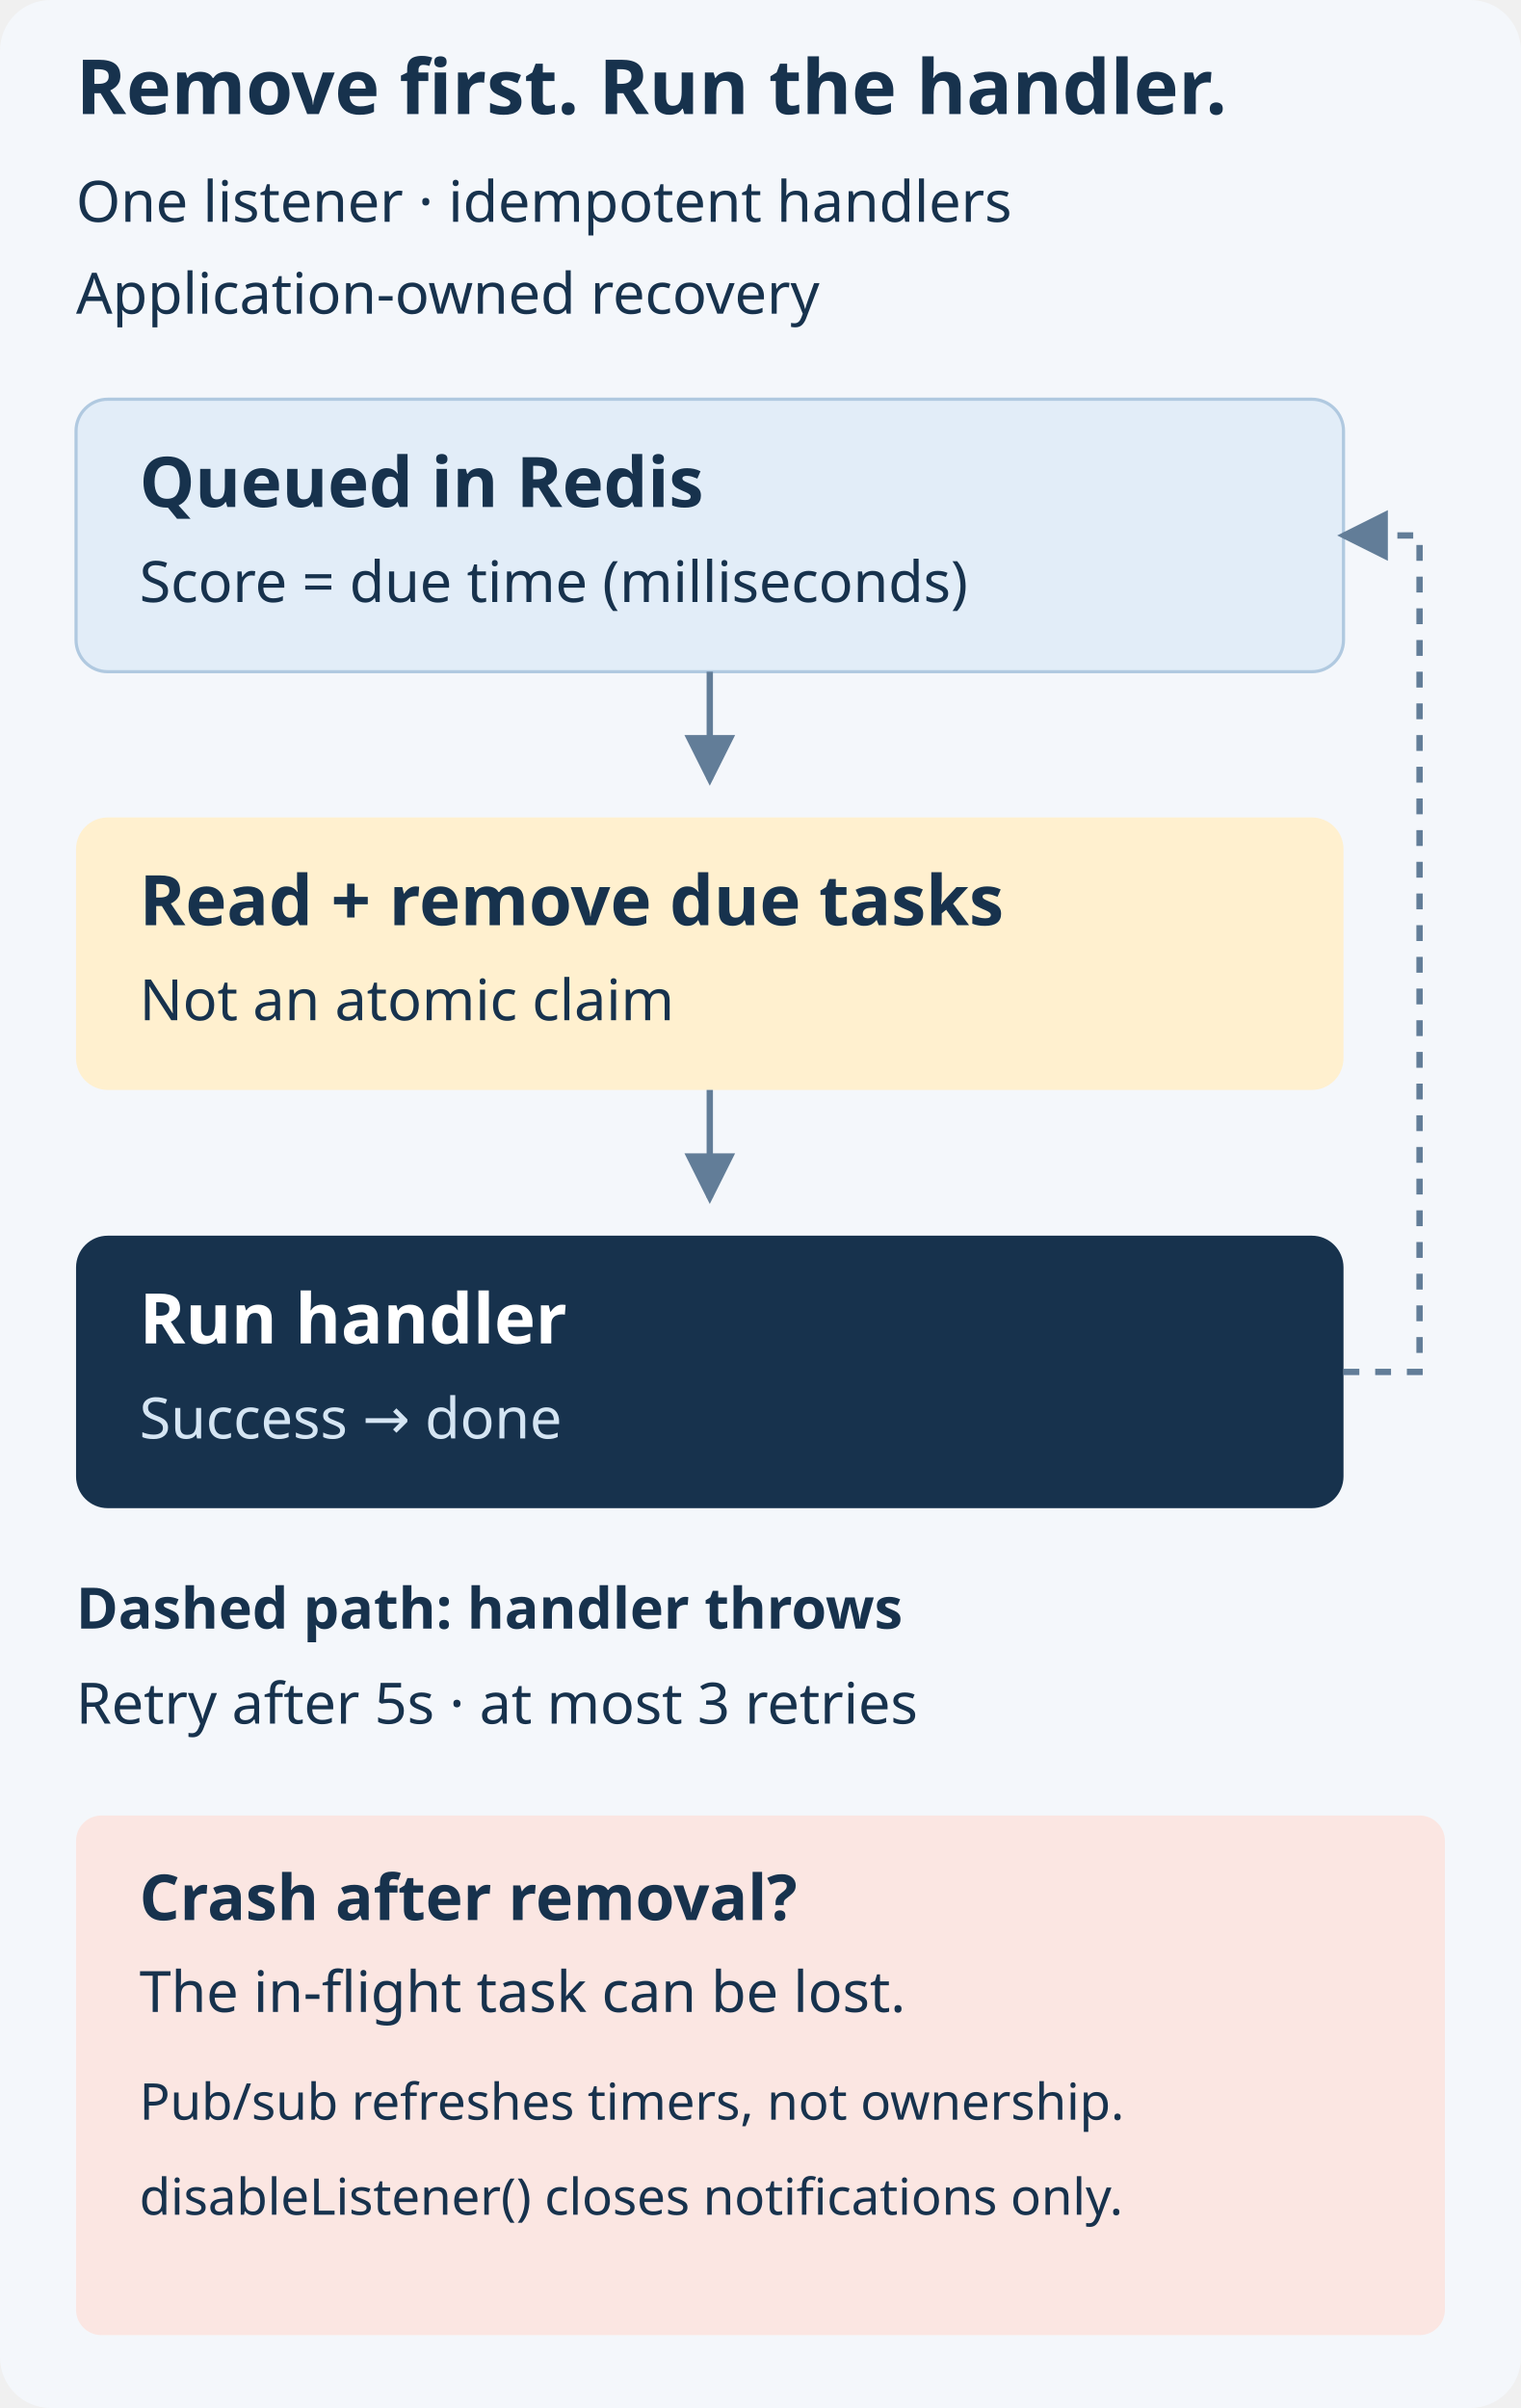
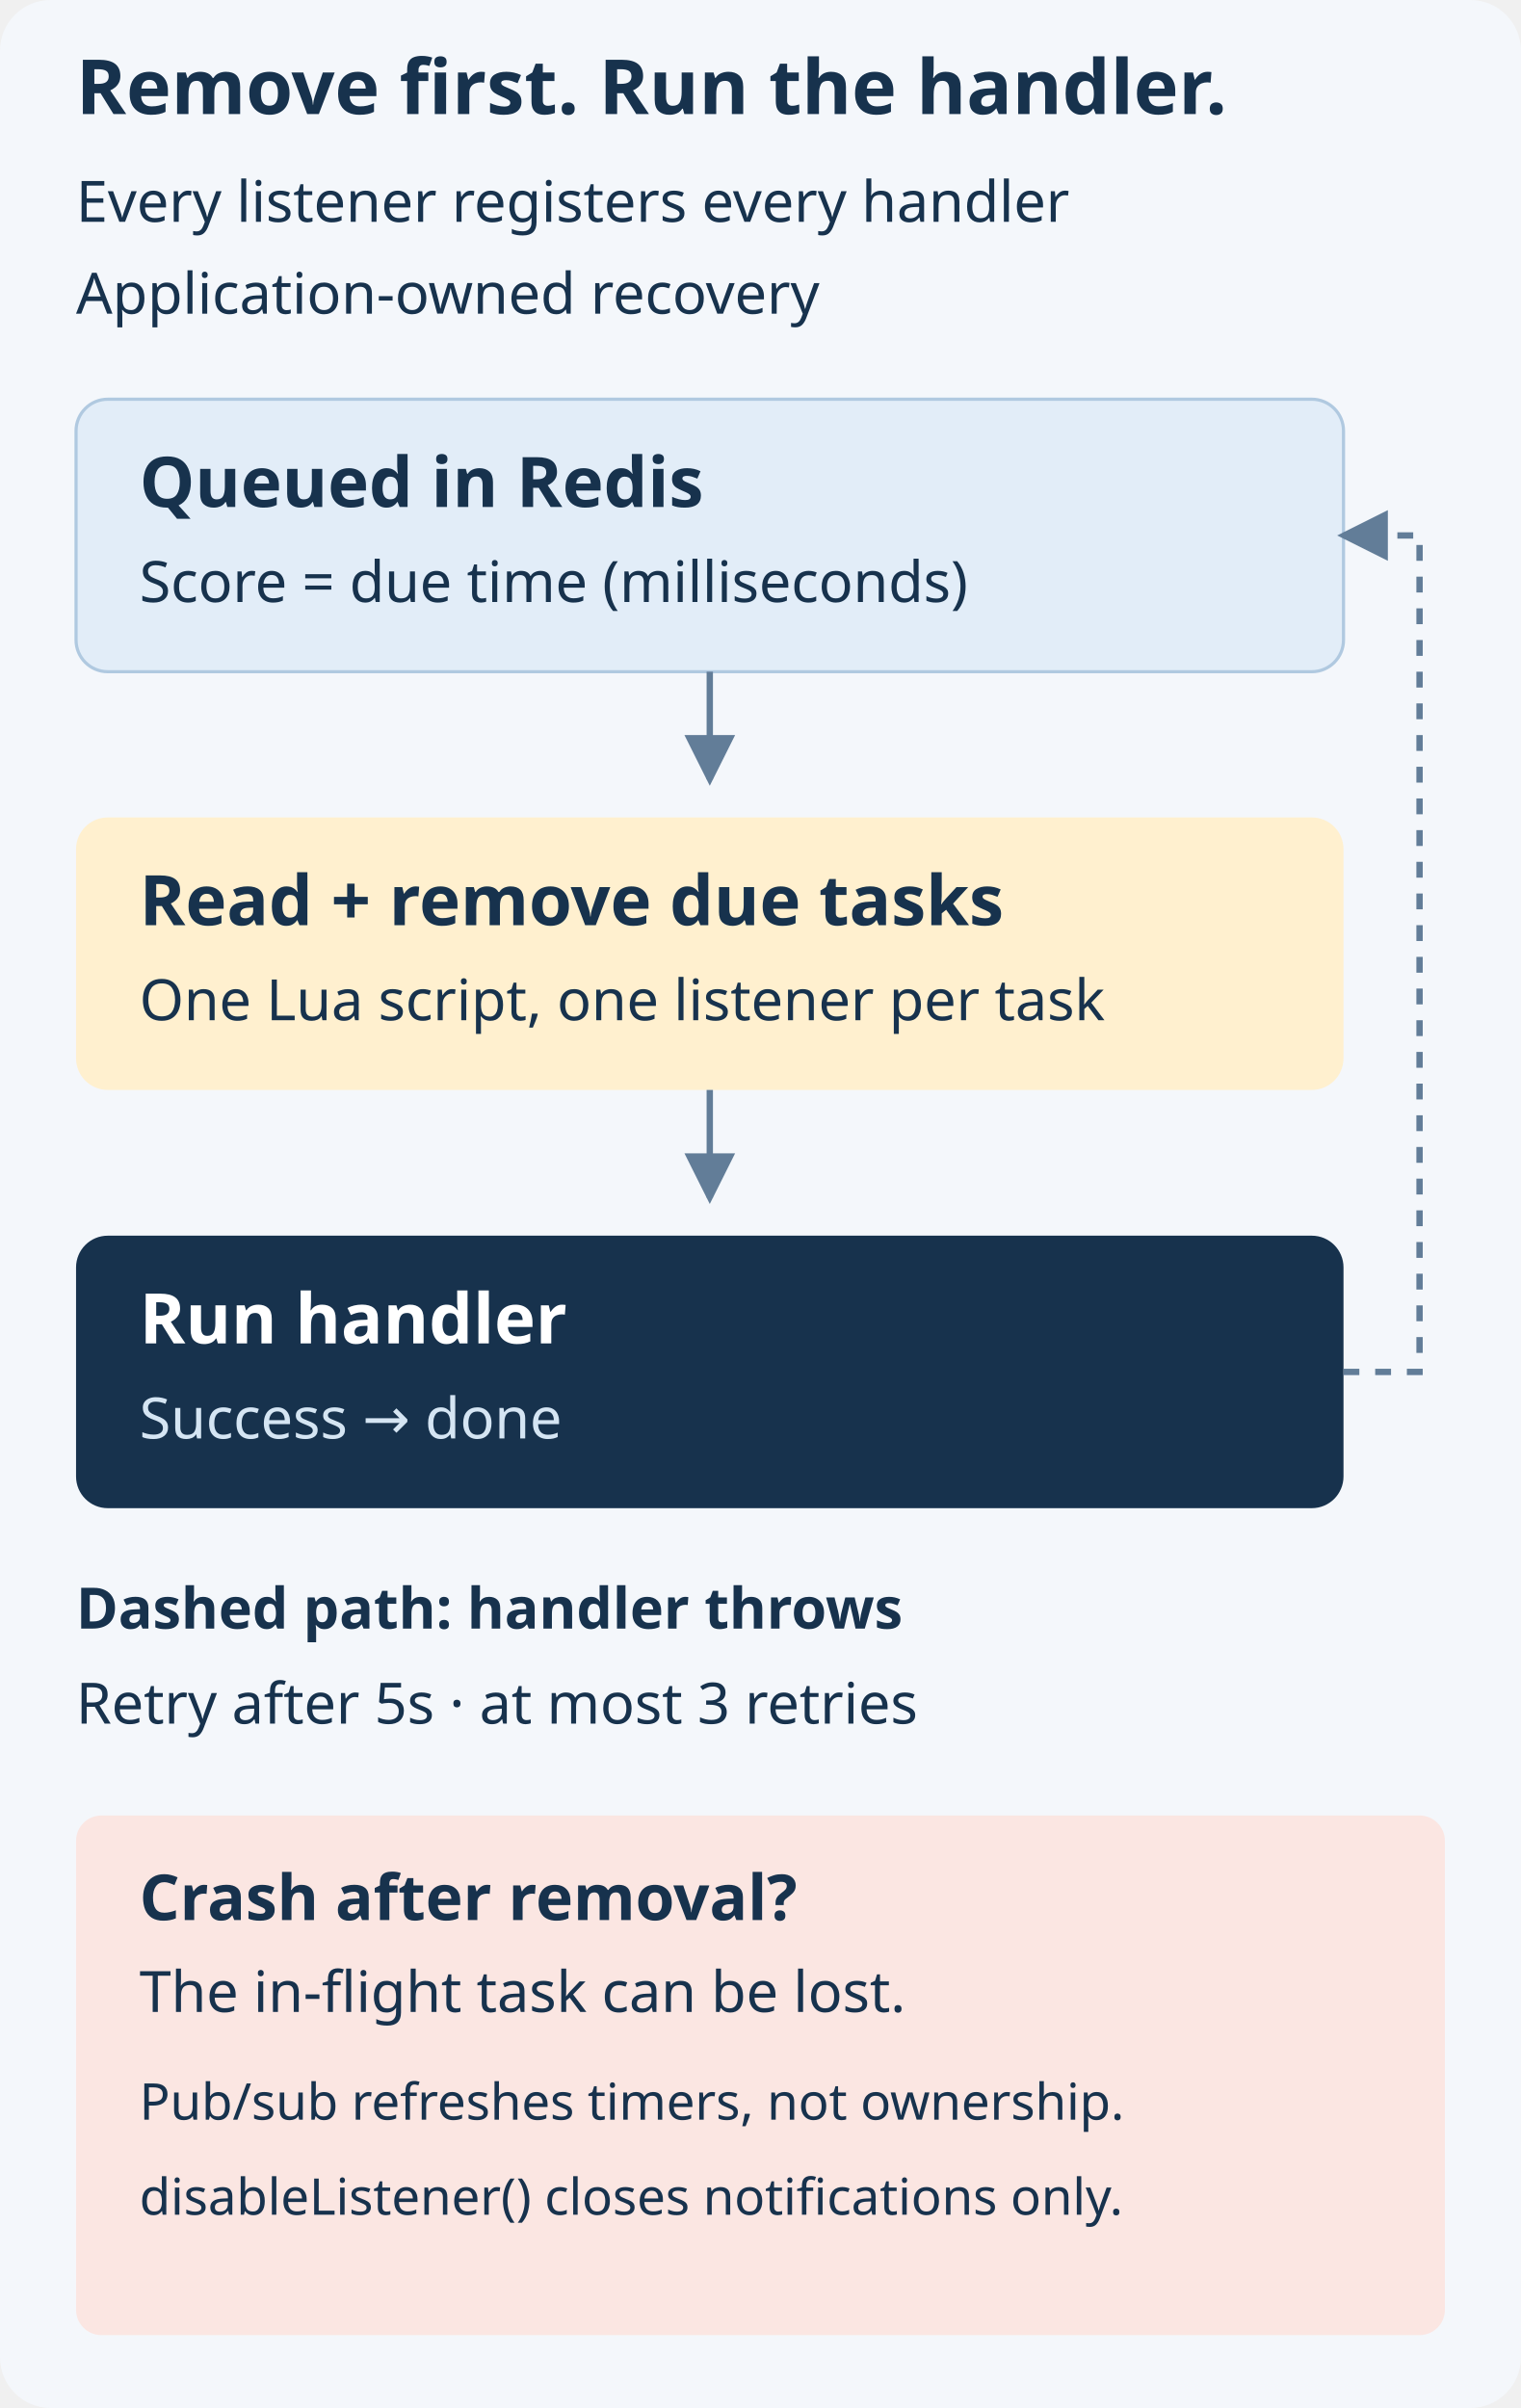
<svg xmlns="http://www.w3.org/2000/svg" width="480" height="760" viewBox="0 0 480 760" role="img" aria-labelledby="title desc">
  <defs>
    <marker id="arrow" markerWidth="8" markerHeight="8" refX="7" refY="4" orient="auto">
      <path d="M0 0 8 4 0 8" fill="#627d98" />
    </marker>
  </defs>
  <rect width="480" height="760" rx="16" fill="#f4f7fb" />
  <g font-family="system-ui, sans-serif" fill="#17324d" font-size="18">
    <text x="24" y="36" font-size="24" font-weight="700">Remove first. Run the handler.</text>
-     <text x="24" y="70">One listener · idempotent handlers</text>
+     <text x="24" y="70">Every listener registers every handler</text>
    <text x="24" y="99">Application-owned recovery</text>
    <rect x="24" y="126" width="400" height="86" rx="10" fill="#e2edf8" stroke="#b0c9e0" />
    <text x="44" y="160" font-size="22" font-weight="700">Queued in Redis</text>
    <text x="44" y="190">Score = due time (milliseconds)</text>
    <path d="M224 212V246" stroke="#627d98" stroke-width="2" marker-end="url(#arrow)" />
    <rect x="24" y="258" width="400" height="86" rx="10" fill="#fff0cf" />
    <text x="44" y="292" font-size="22" font-weight="700">Read + remove due tasks</text>
-     <text x="44" y="322">Not an atomic claim</text>
+     <text x="44" y="322">One Lua script, one listener per task</text>
    <path d="M224 344V378" stroke="#627d98" stroke-width="2" marker-end="url(#arrow)" />
    <rect x="24" y="390" width="400" height="86" rx="10" fill="#17324d" />
    <text x="44" y="424" fill="#fff" font-size="22" font-weight="700">Run handler</text>
    <text x="44" y="454" fill="#d5e5f3">Success → done</text>
    <path d="M424 433H448V169H424" fill="none" stroke="#627d98" stroke-width="2" stroke-dasharray="5 5" marker-end="url(#arrow)" />
    <text x="24" y="514" font-weight="600">Dashed path: handler throws</text>
    <text x="24" y="544">Retry after 5s · at most 3 retries</text>
    <rect x="24" y="573" width="432" height="164" rx="8" fill="#fbe6e2" />
    <text x="44" y="606" font-size="20" font-weight="600">Crash after removal?</text>
    <text x="44" y="635">The in-flight task can be lost.</text>
    <text x="44" y="669" font-size="16">Pub/sub refreshes timers, not ownership.</text>
    <text x="44" y="699" font-size="16">disableListener() closes notifications only.</text>
  </g>
</svg>
